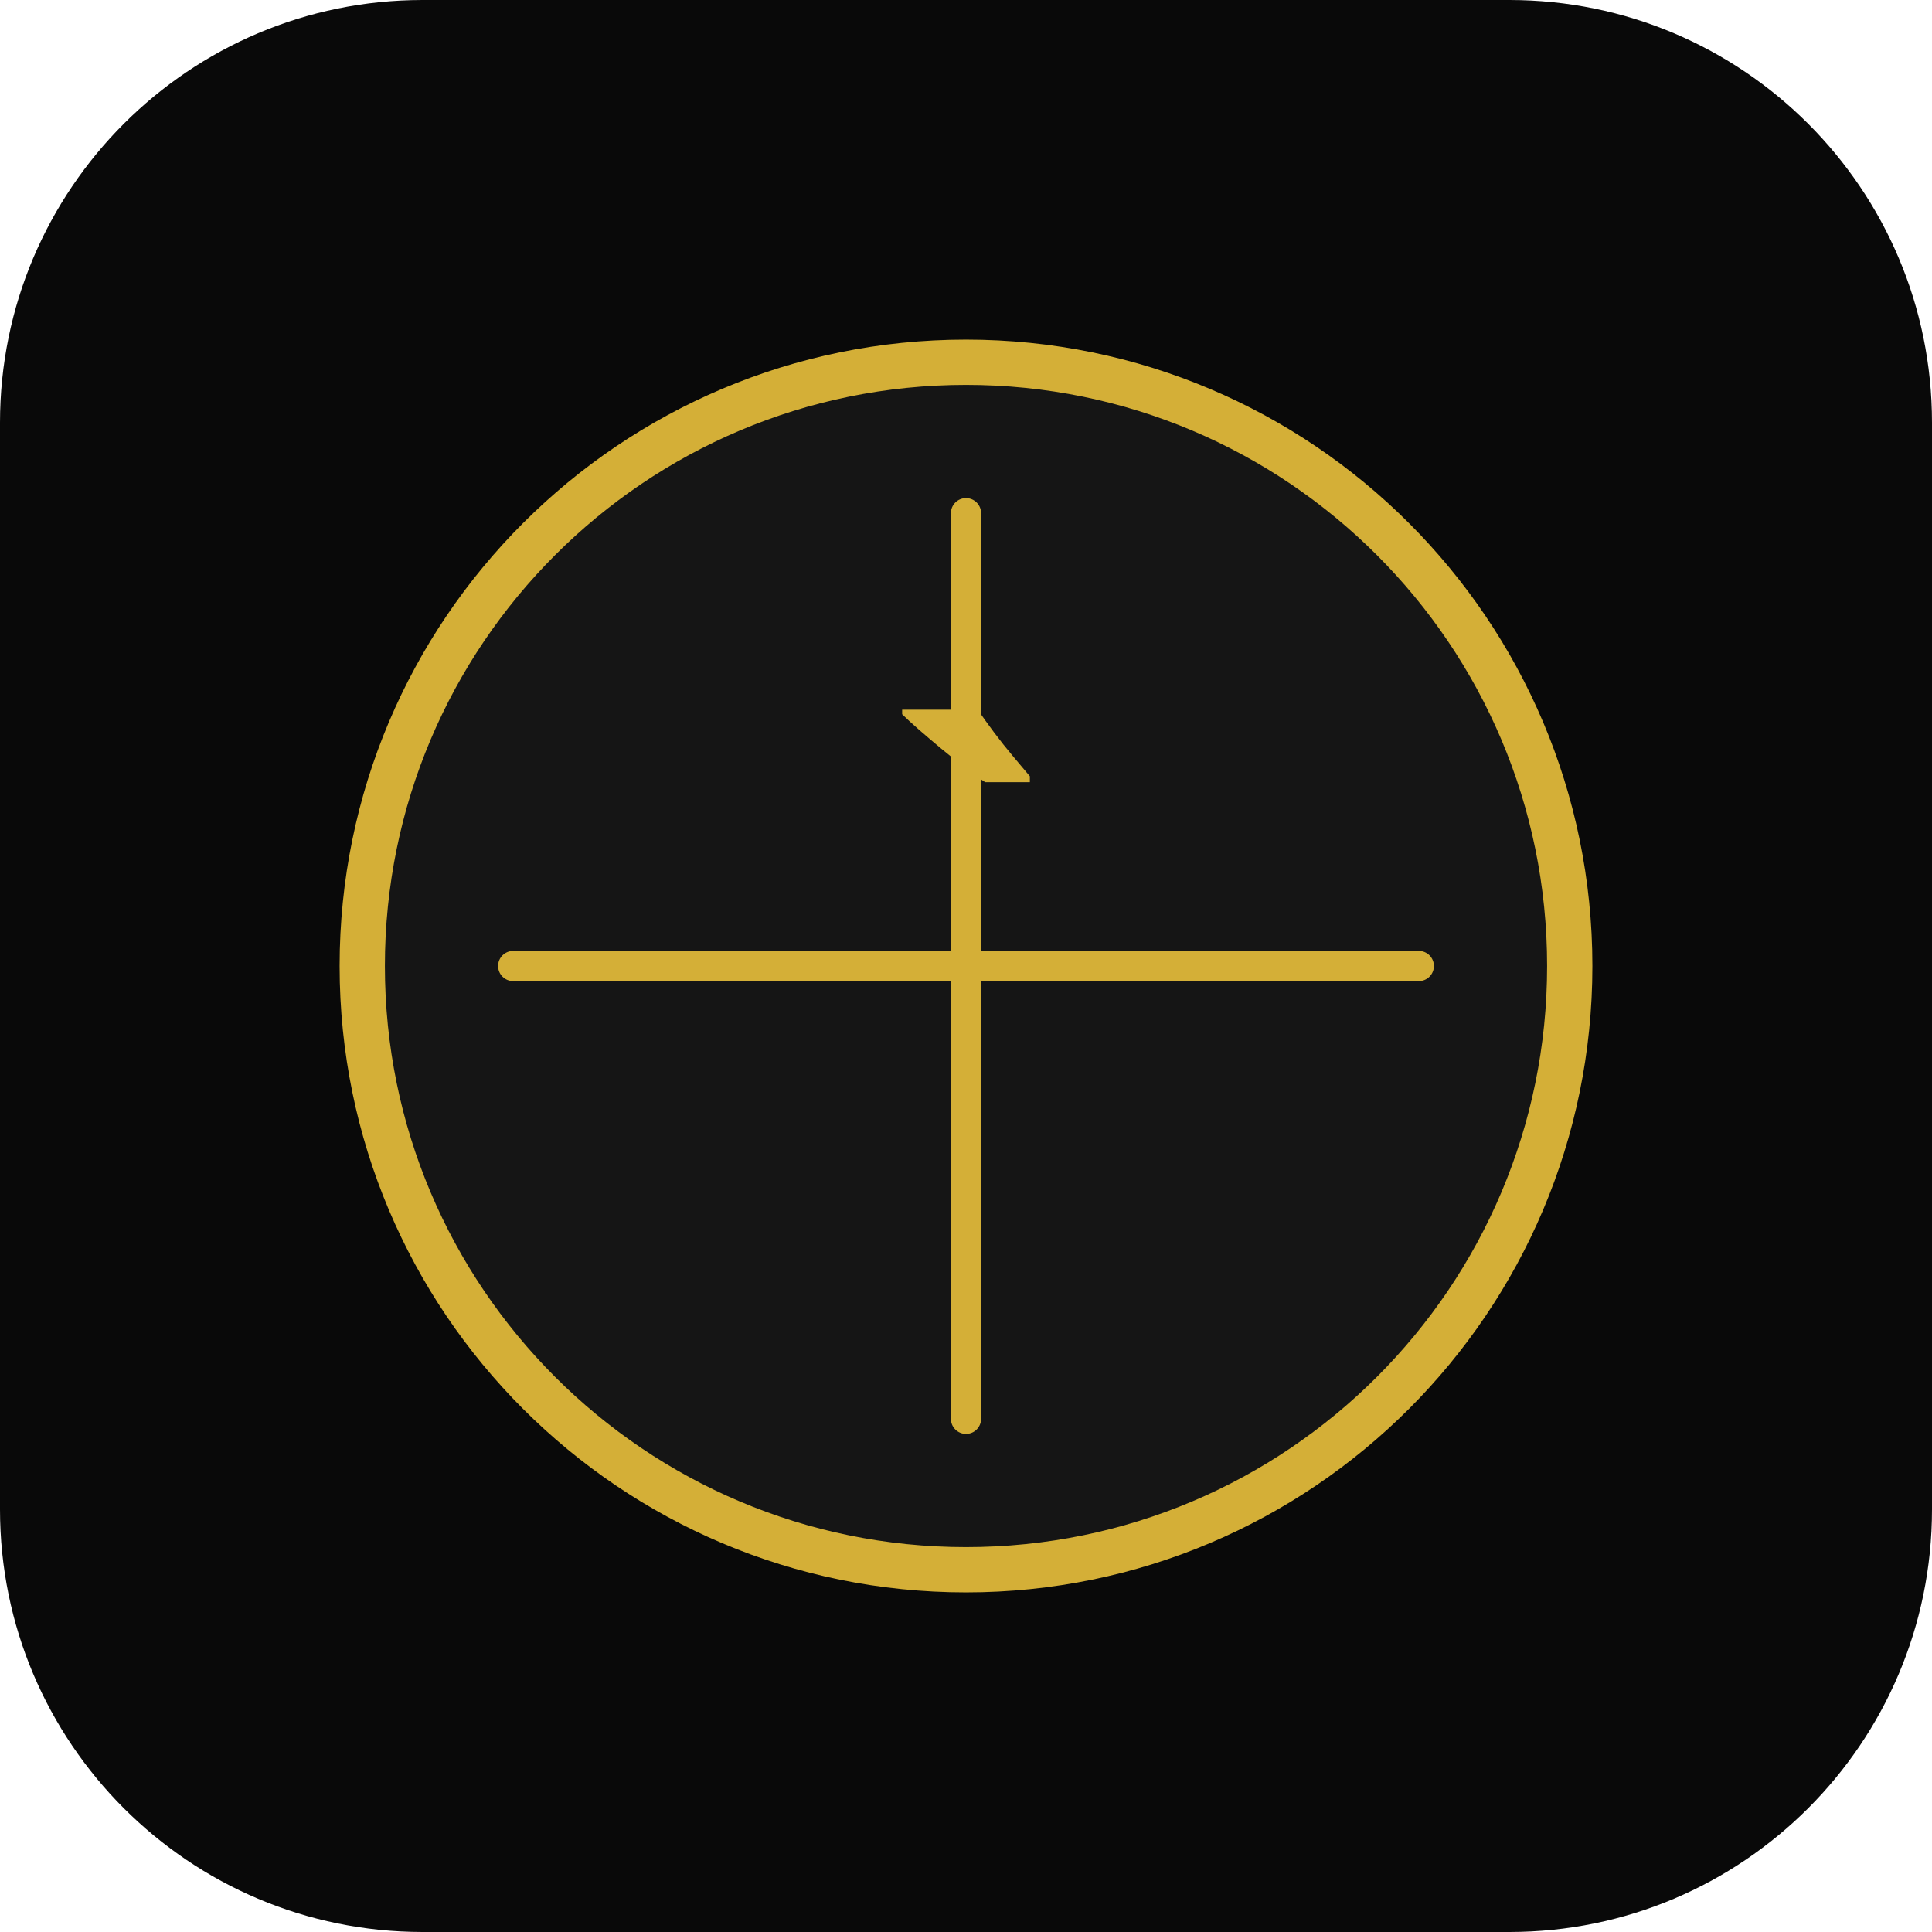
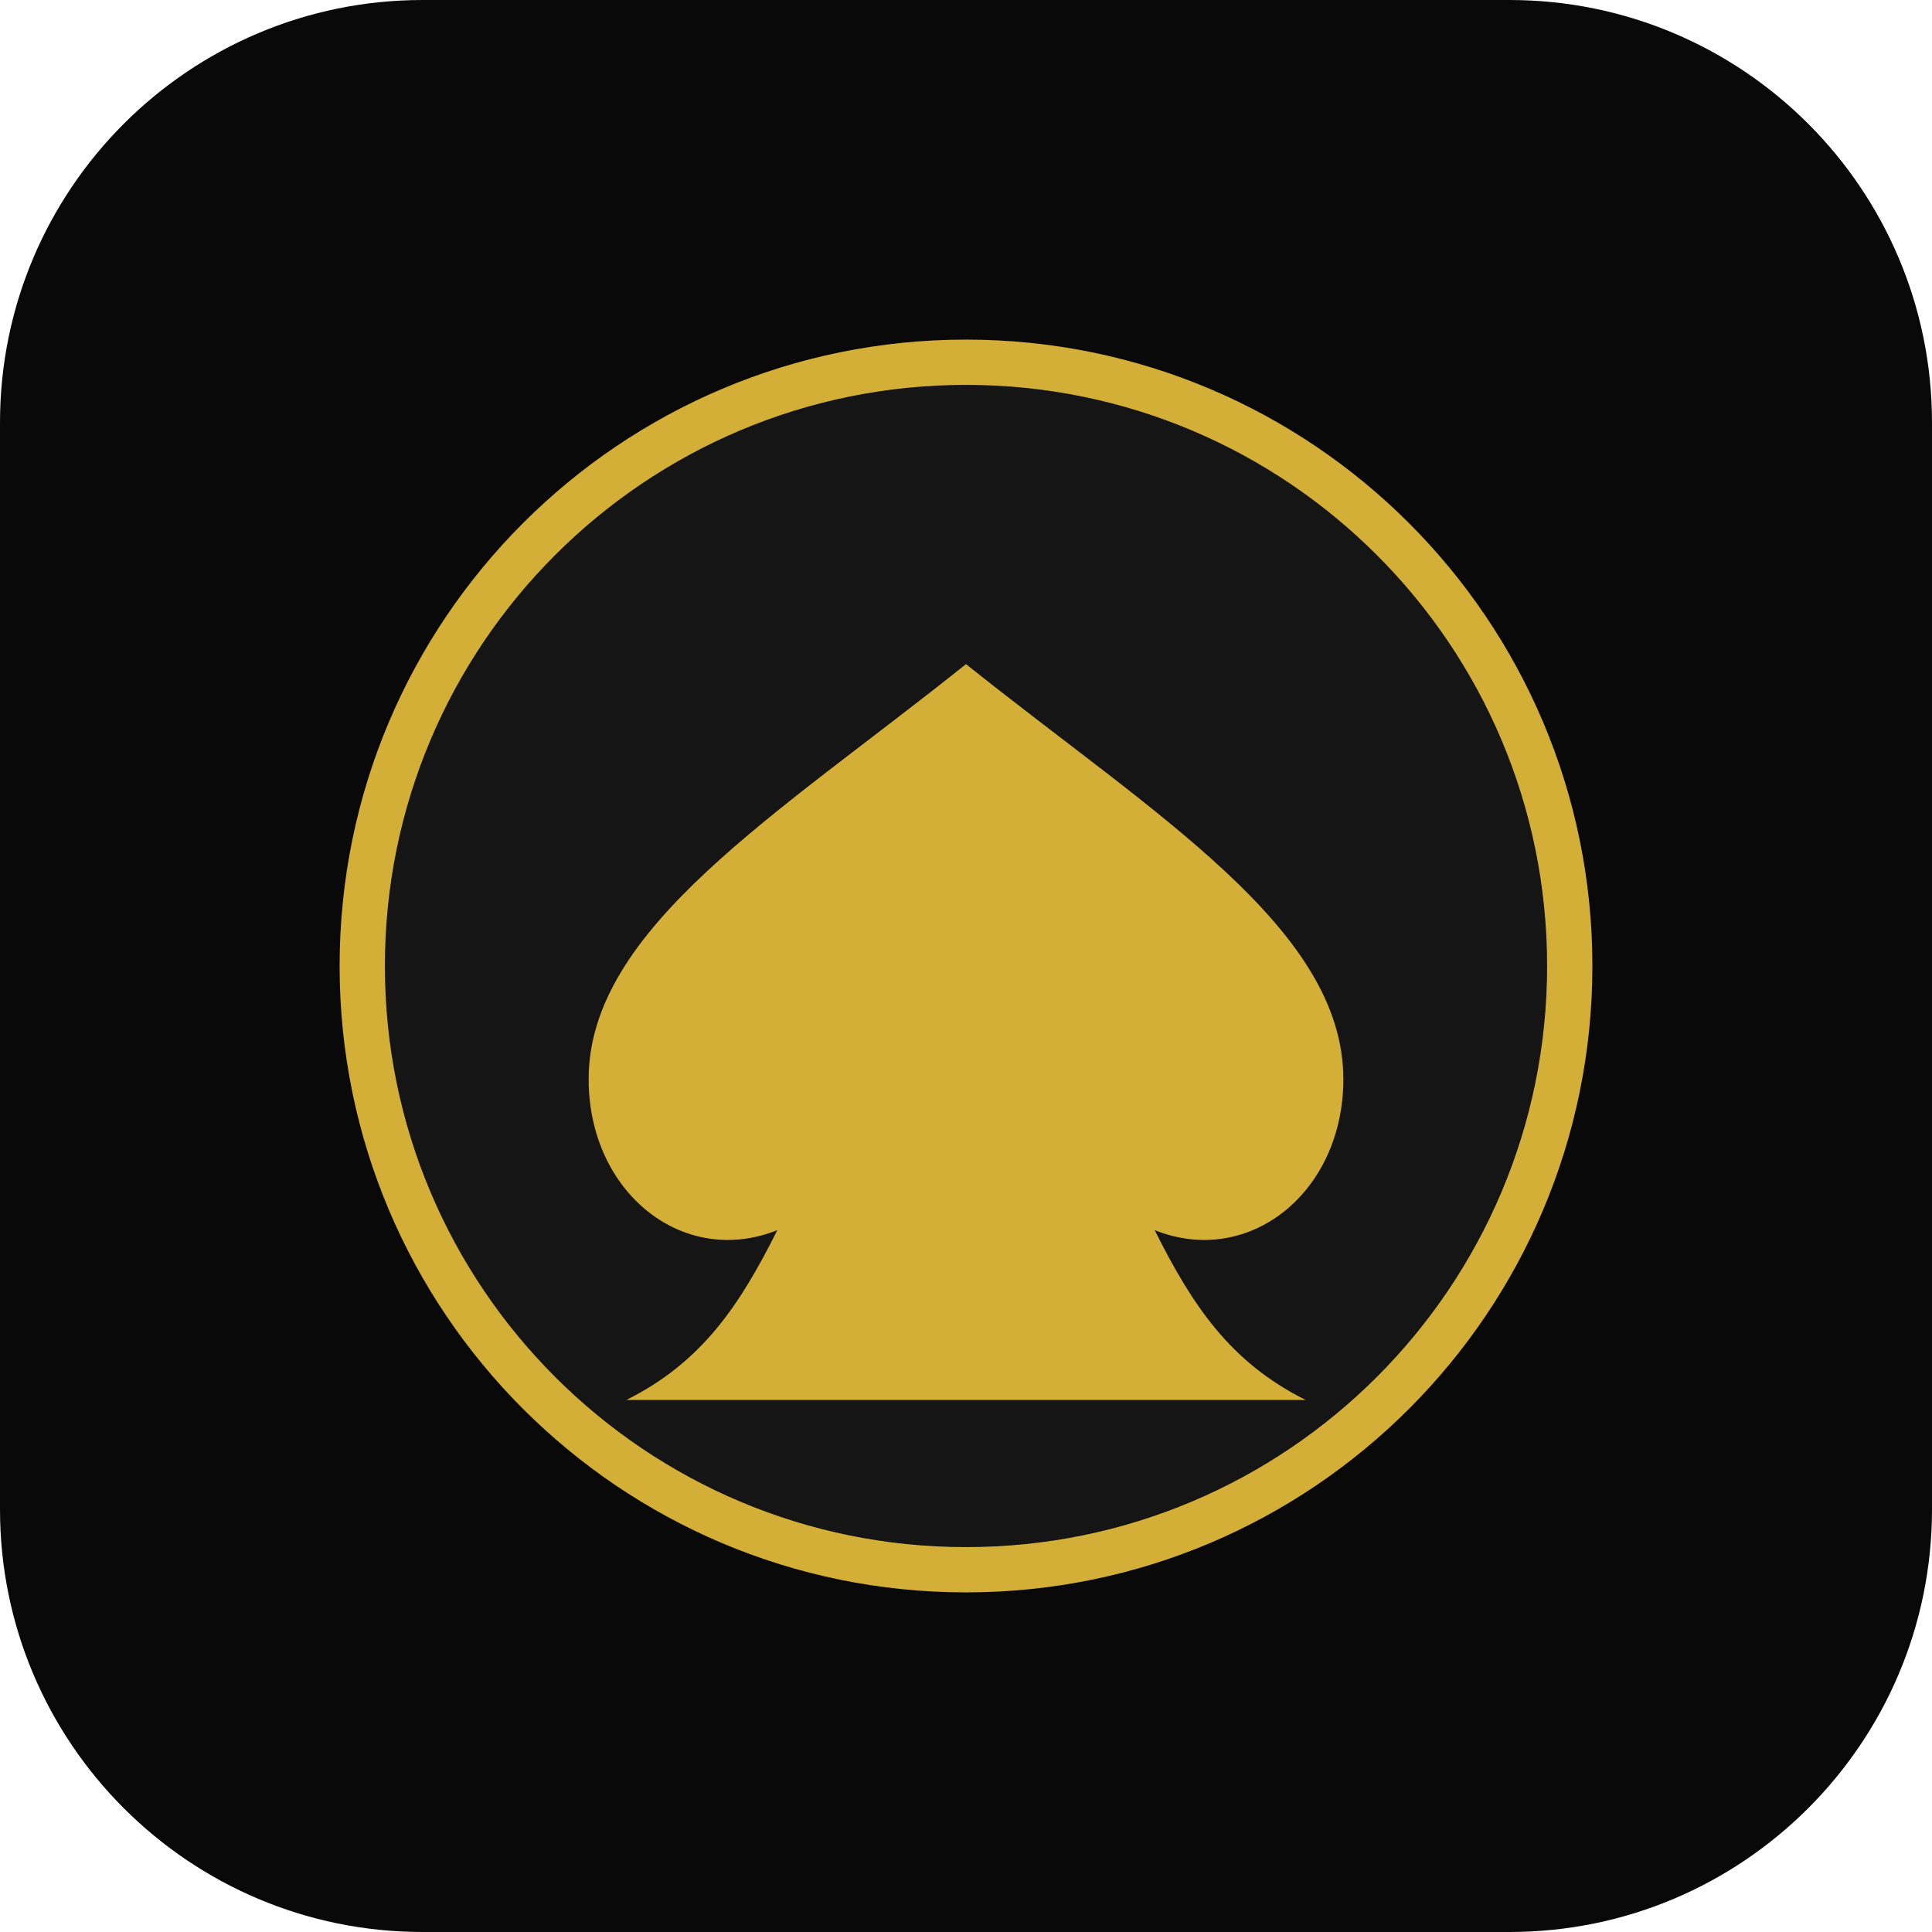
<svg xmlns="http://www.w3.org/2000/svg" viewBox="0 0 512 512" fill="none">
  <rect width="512" height="512" rx="112" fill="#090909" />
  <circle cx="256" cy="256" r="160" fill="#151515" stroke="#D4AF37" stroke-width="12" />
-   <path d="M256 136 L256 376 M136 256 L376 256" stroke="#D4AF37" stroke-width="8" stroke-linecap="round" />
-   <text x="256" y="280" text-anchor="middle" font-family="system-ui, sans-serif" font-size="120" font-weight="700" fill="#D4AF37">`</text>
+   <path d="M256,176 C206,216 156,246 156,286 C156,316 181,336 206,326 C196,346 186,361 166,371 L346,371 C326,361 316,346 306,326 C331,336 356,316 356,286 C356,246 306,216 256,176 Z" fill="#D4AF37" />
</svg>
